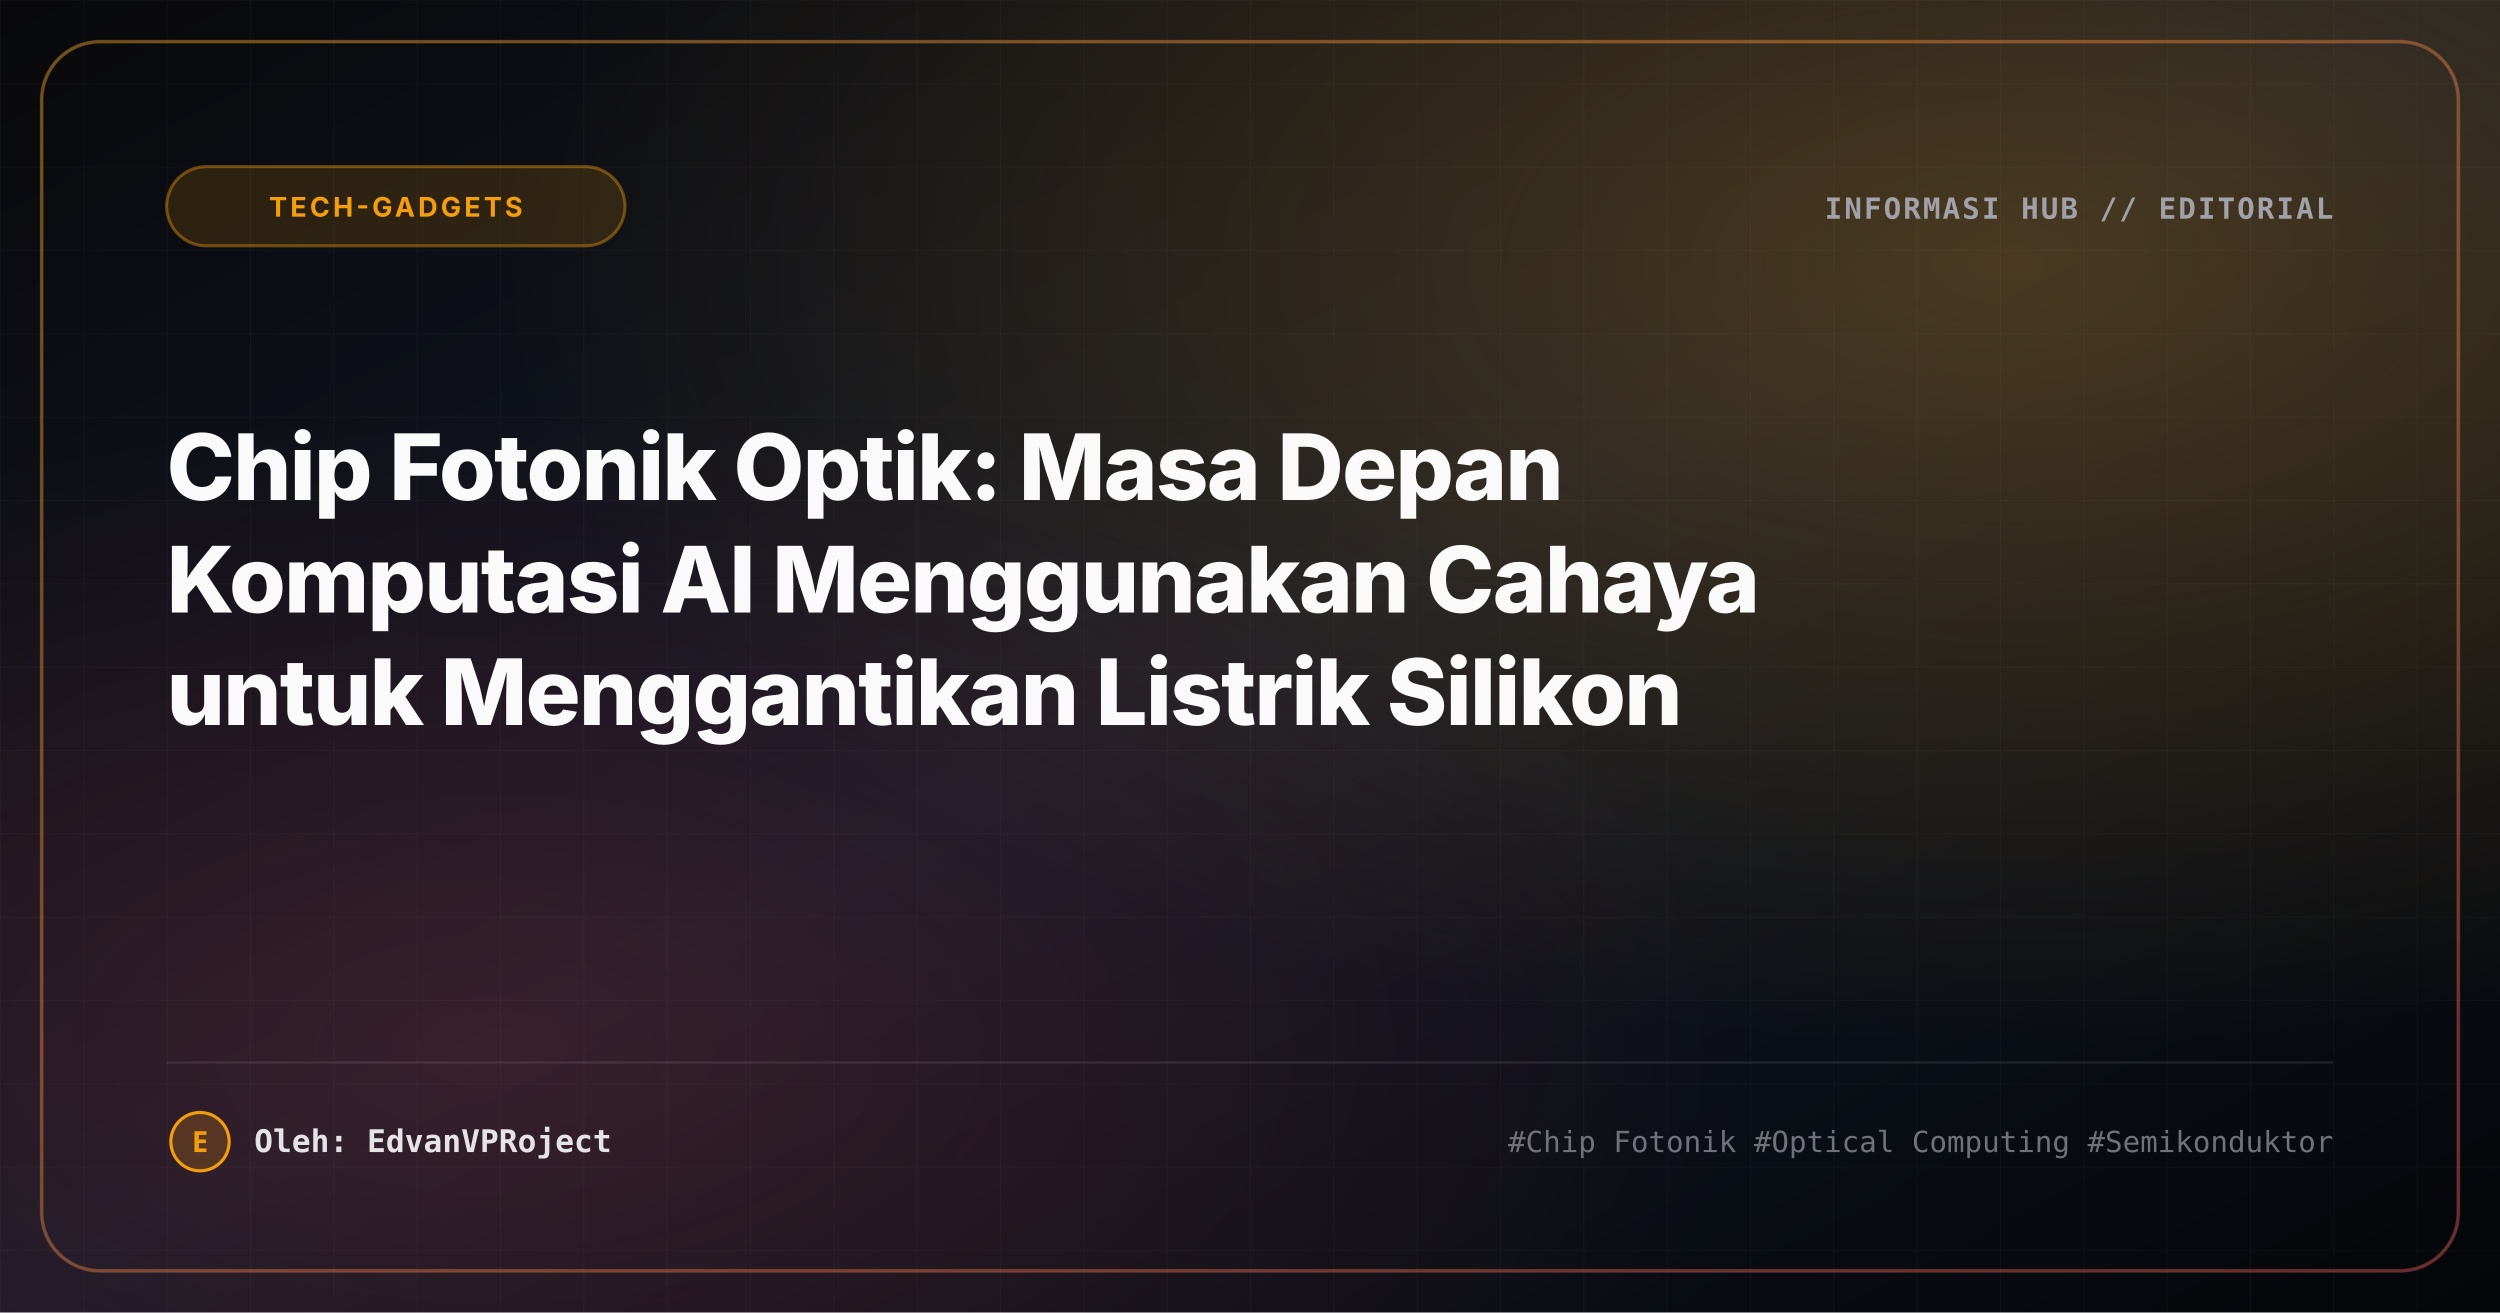
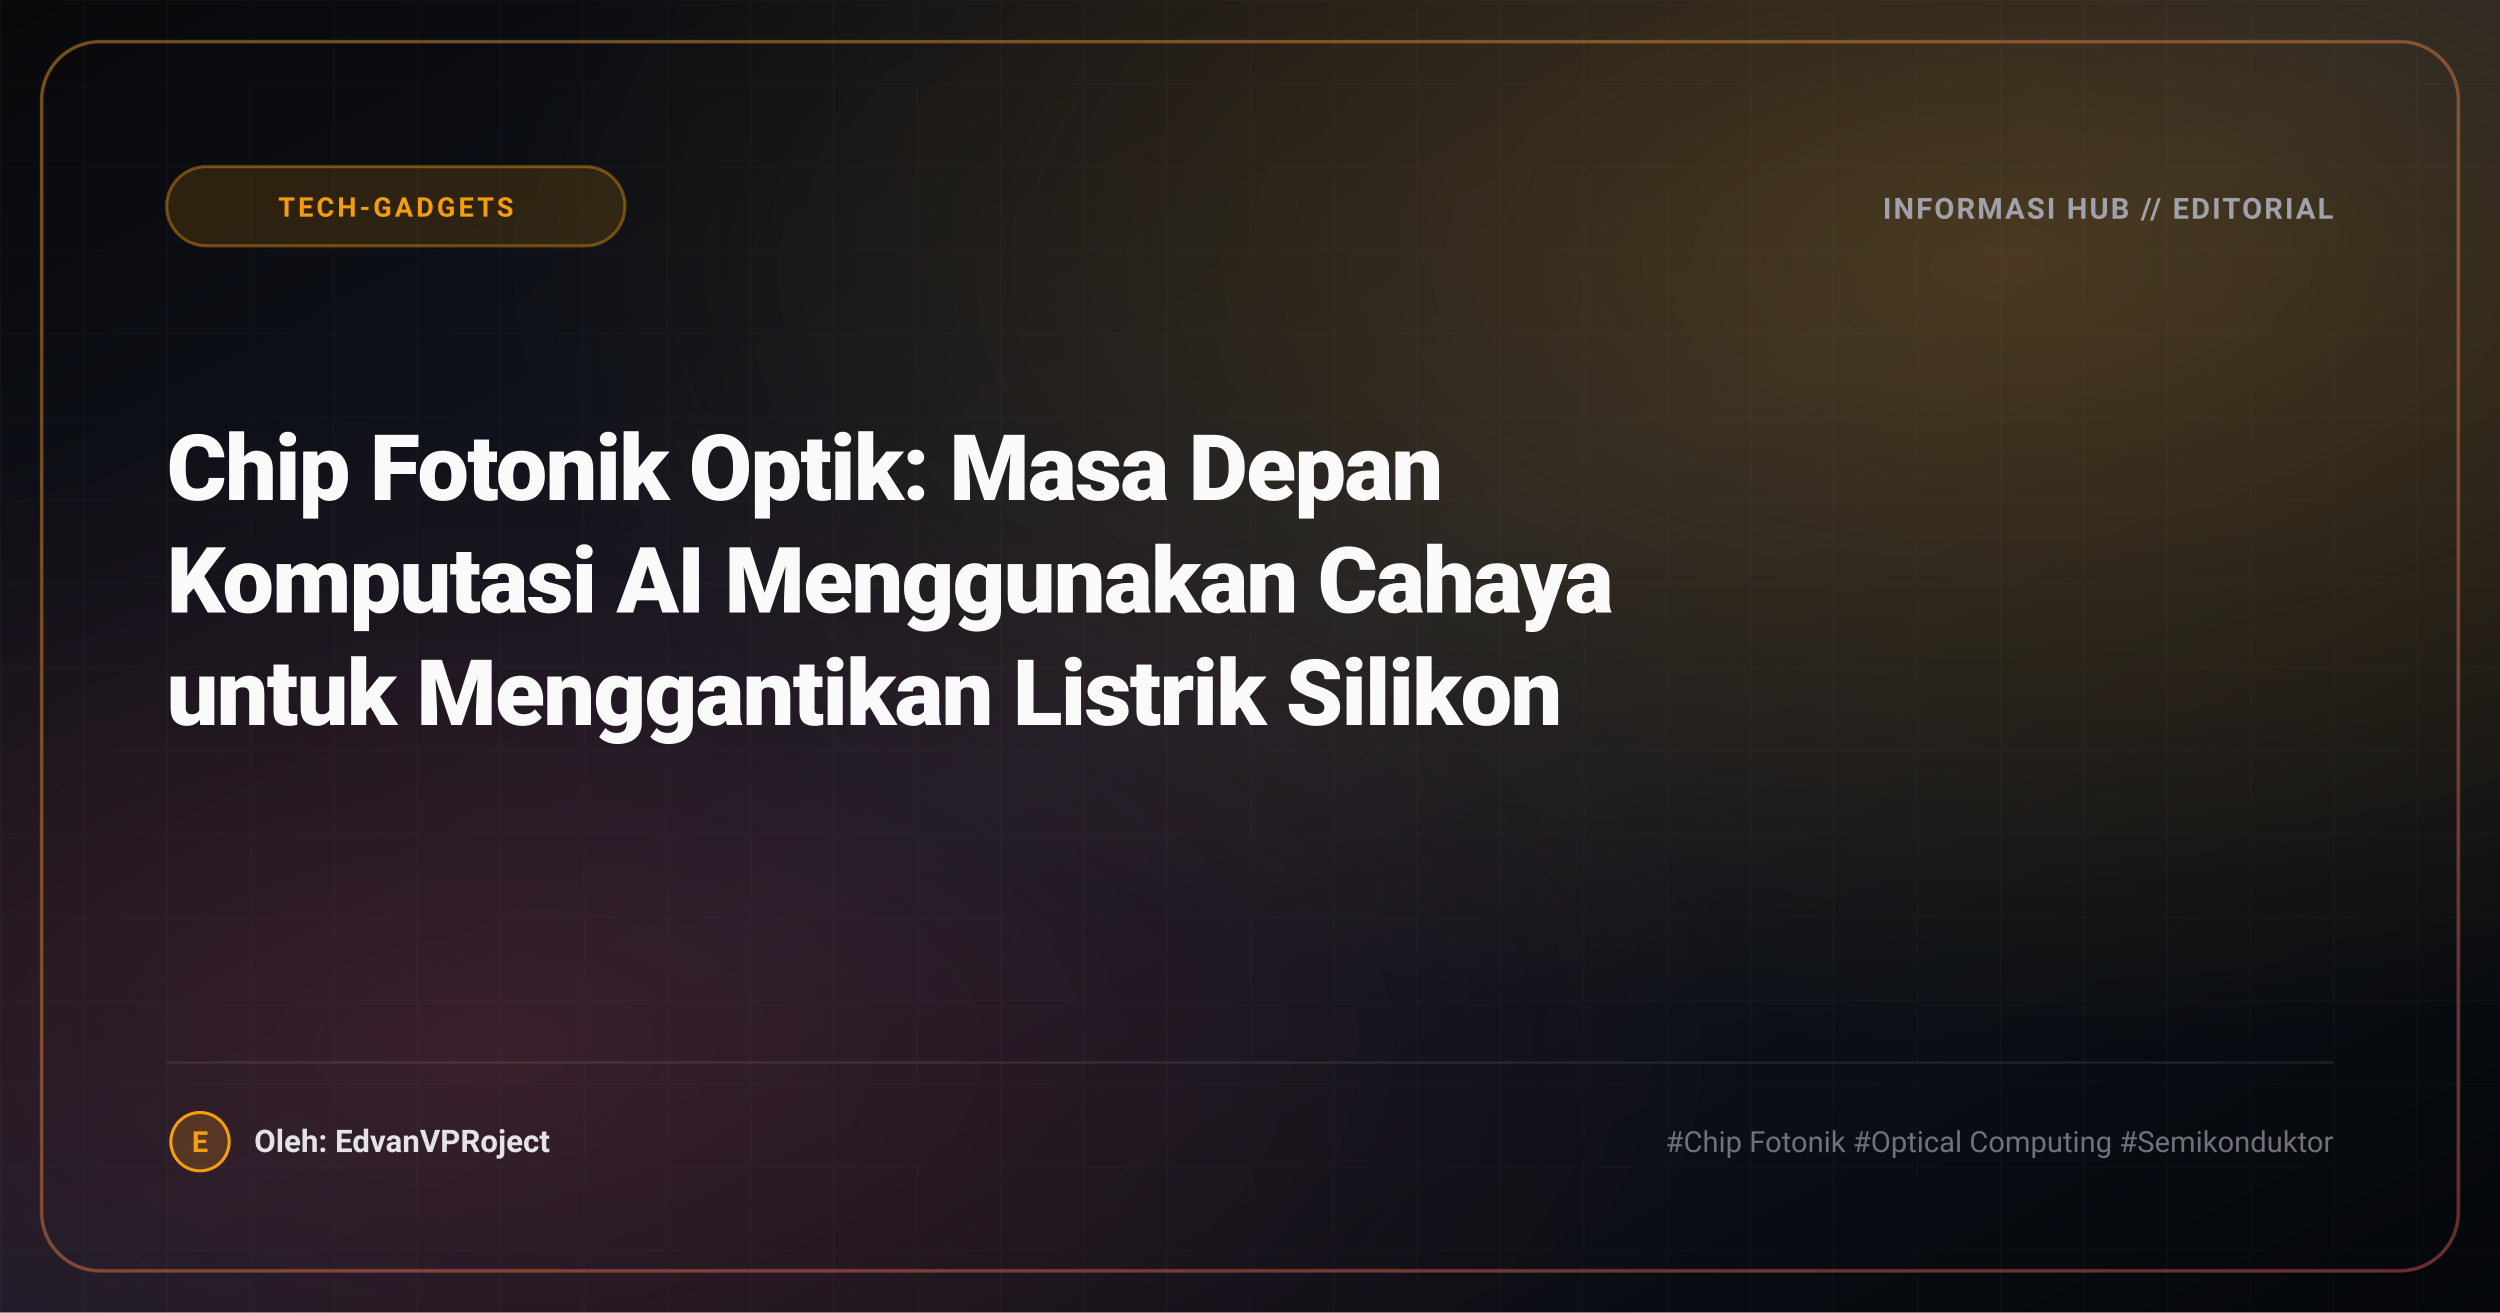
- <svg xmlns="http://www.w3.org/2000/svg" viewBox="0 0 1200 630" width="1200" height="630">
+ <svg xmlns="http://www.w3.org/2000/svg" viewBox="0 0 1200 630" width="1200" height="630" shape-rendering="geometricPrecision" text-rendering="geometricPrecision">
  <defs>
+     <style>
+       text {
+         font-family: -apple-system, BlinkMacSystemFont, "Segoe UI", Roboto, "Helvetica Neue", Arial, sans-serif;
+         text-rendering: geometricPrecision;
+         -webkit-font-smoothing: antialiased;
+       }
+     </style>
    <linearGradient id="bgGrad" x1="0%" y1="0%" x2="100%" y2="100%">
      <stop offset="0%" stop-color="#09090b" />
      <stop offset="50%" stop-color="#111827" />
      <stop offset="100%" stop-color="#040608" />
    </linearGradient>
    <linearGradient id="accGrad" x1="0%" y1="0%" x2="100%" y2="100%">
      <stop offset="0%" stop-color="#f59e0b" />
      <stop offset="100%" stop-color="#ef4444" />
    </linearGradient>
    <radialGradient id="glow" cx="80%" cy="20%" r="60%">
      <stop offset="0%" stop-color="#f59e0b" stop-opacity="0.25" />
      <stop offset="100%" stop-color="#f59e0b" stop-opacity="0" />
    </radialGradient>
    <radialGradient id="glow2" cx="20%" cy="80%" r="50%">
      <stop offset="0%" stop-color="#ef4444" stop-opacity="0.18" />
      <stop offset="100%" stop-color="#ef4444" stop-opacity="0" />
    </radialGradient>
    <pattern id="grid" width="40" height="40" patternUnits="userSpaceOnUse">
      <path d="M 40 0 L 0 0 0 40" fill="none" stroke="rgba(255,255,255,0.03)" stroke-width="1" />
    </pattern>
  </defs>
  <rect width="1200" height="630" fill="url(#bgGrad)" />
  <rect width="1200" height="630" fill="url(#glow)" />
  <rect width="1200" height="630" fill="url(#glow2)" />
  <rect width="1200" height="630" fill="url(#grid)" />
  <rect x="20" y="20" width="1160" height="590" rx="28" fill="none" stroke="rgba(255,255,255,0.08)" stroke-width="2" />
  <rect x="20" y="20" width="1160" height="590" rx="28" fill="none" stroke="url(#accGrad)" stroke-width="1.5" opacity="0.4" />
  <g transform="translate(80, 80)">
    <rect x="0" y="0" width="220" height="38" rx="19" fill="#f59e0b" fill-opacity="0.15" stroke="#f59e0b" stroke-opacity="0.4" stroke-width="1.5" />
    <text x="110" y="24" fill="#f59e0b" font-family="system-ui, -apple-system, sans-serif" font-size="13" font-weight="700" text-anchor="middle" letter-spacing="1.5">
      TECH-GADGETS
    </text>
    <text x="1040" y="25" fill="#a1a1aa" font-family="monospace, monospace" font-size="14" font-weight="600" text-anchor="end" letter-spacing="1">
      INFORMASI HUB // EDITORIAL
    </text>
  </g>
  <g transform="translate(0, 200)">
    <text x="80" y="40" fill="#fafafa" font-family="system-ui, -apple-system, sans-serif" font-size="44" font-weight="800" letter-spacing="-0.8">
      <tspan x="80" dy="0">Chip Fotonik Optik: Masa Depan</tspan>
      <tspan x="80" dy="54">Komputasi AI Menggunakan Cahaya</tspan>
      <tspan x="80" dy="54">untuk Menggantikan Listrik Silikon</tspan>
    </text>
  </g>
  <g transform="translate(80, 510)">
    <line x1="0" y1="0" x2="1040" y2="0" stroke="rgba(255,255,255,0.1)" stroke-width="1" />
    <circle cx="16" cy="38" r="14" fill="#f59e0b" fill-opacity="0.2" stroke="#f59e0b" stroke-width="1.5" />
    <text x="16" y="43" fill="#f59e0b" font-family="sans-serif" font-size="14" font-weight="bold" text-anchor="middle">E</text>
    <text x="42" y="43" fill="#e4e4e7" font-family="monospace, monospace" font-size="15" font-weight="600">
      Oleh: EdvanVPRoject
    </text>
    <text x="1040" y="43" fill="#71717a" font-family="monospace, monospace" font-size="14" text-anchor="end">
      #Chip Fotonik   #Optical Computing   #Semikonduktor
    </text>
  </g>
</svg>
